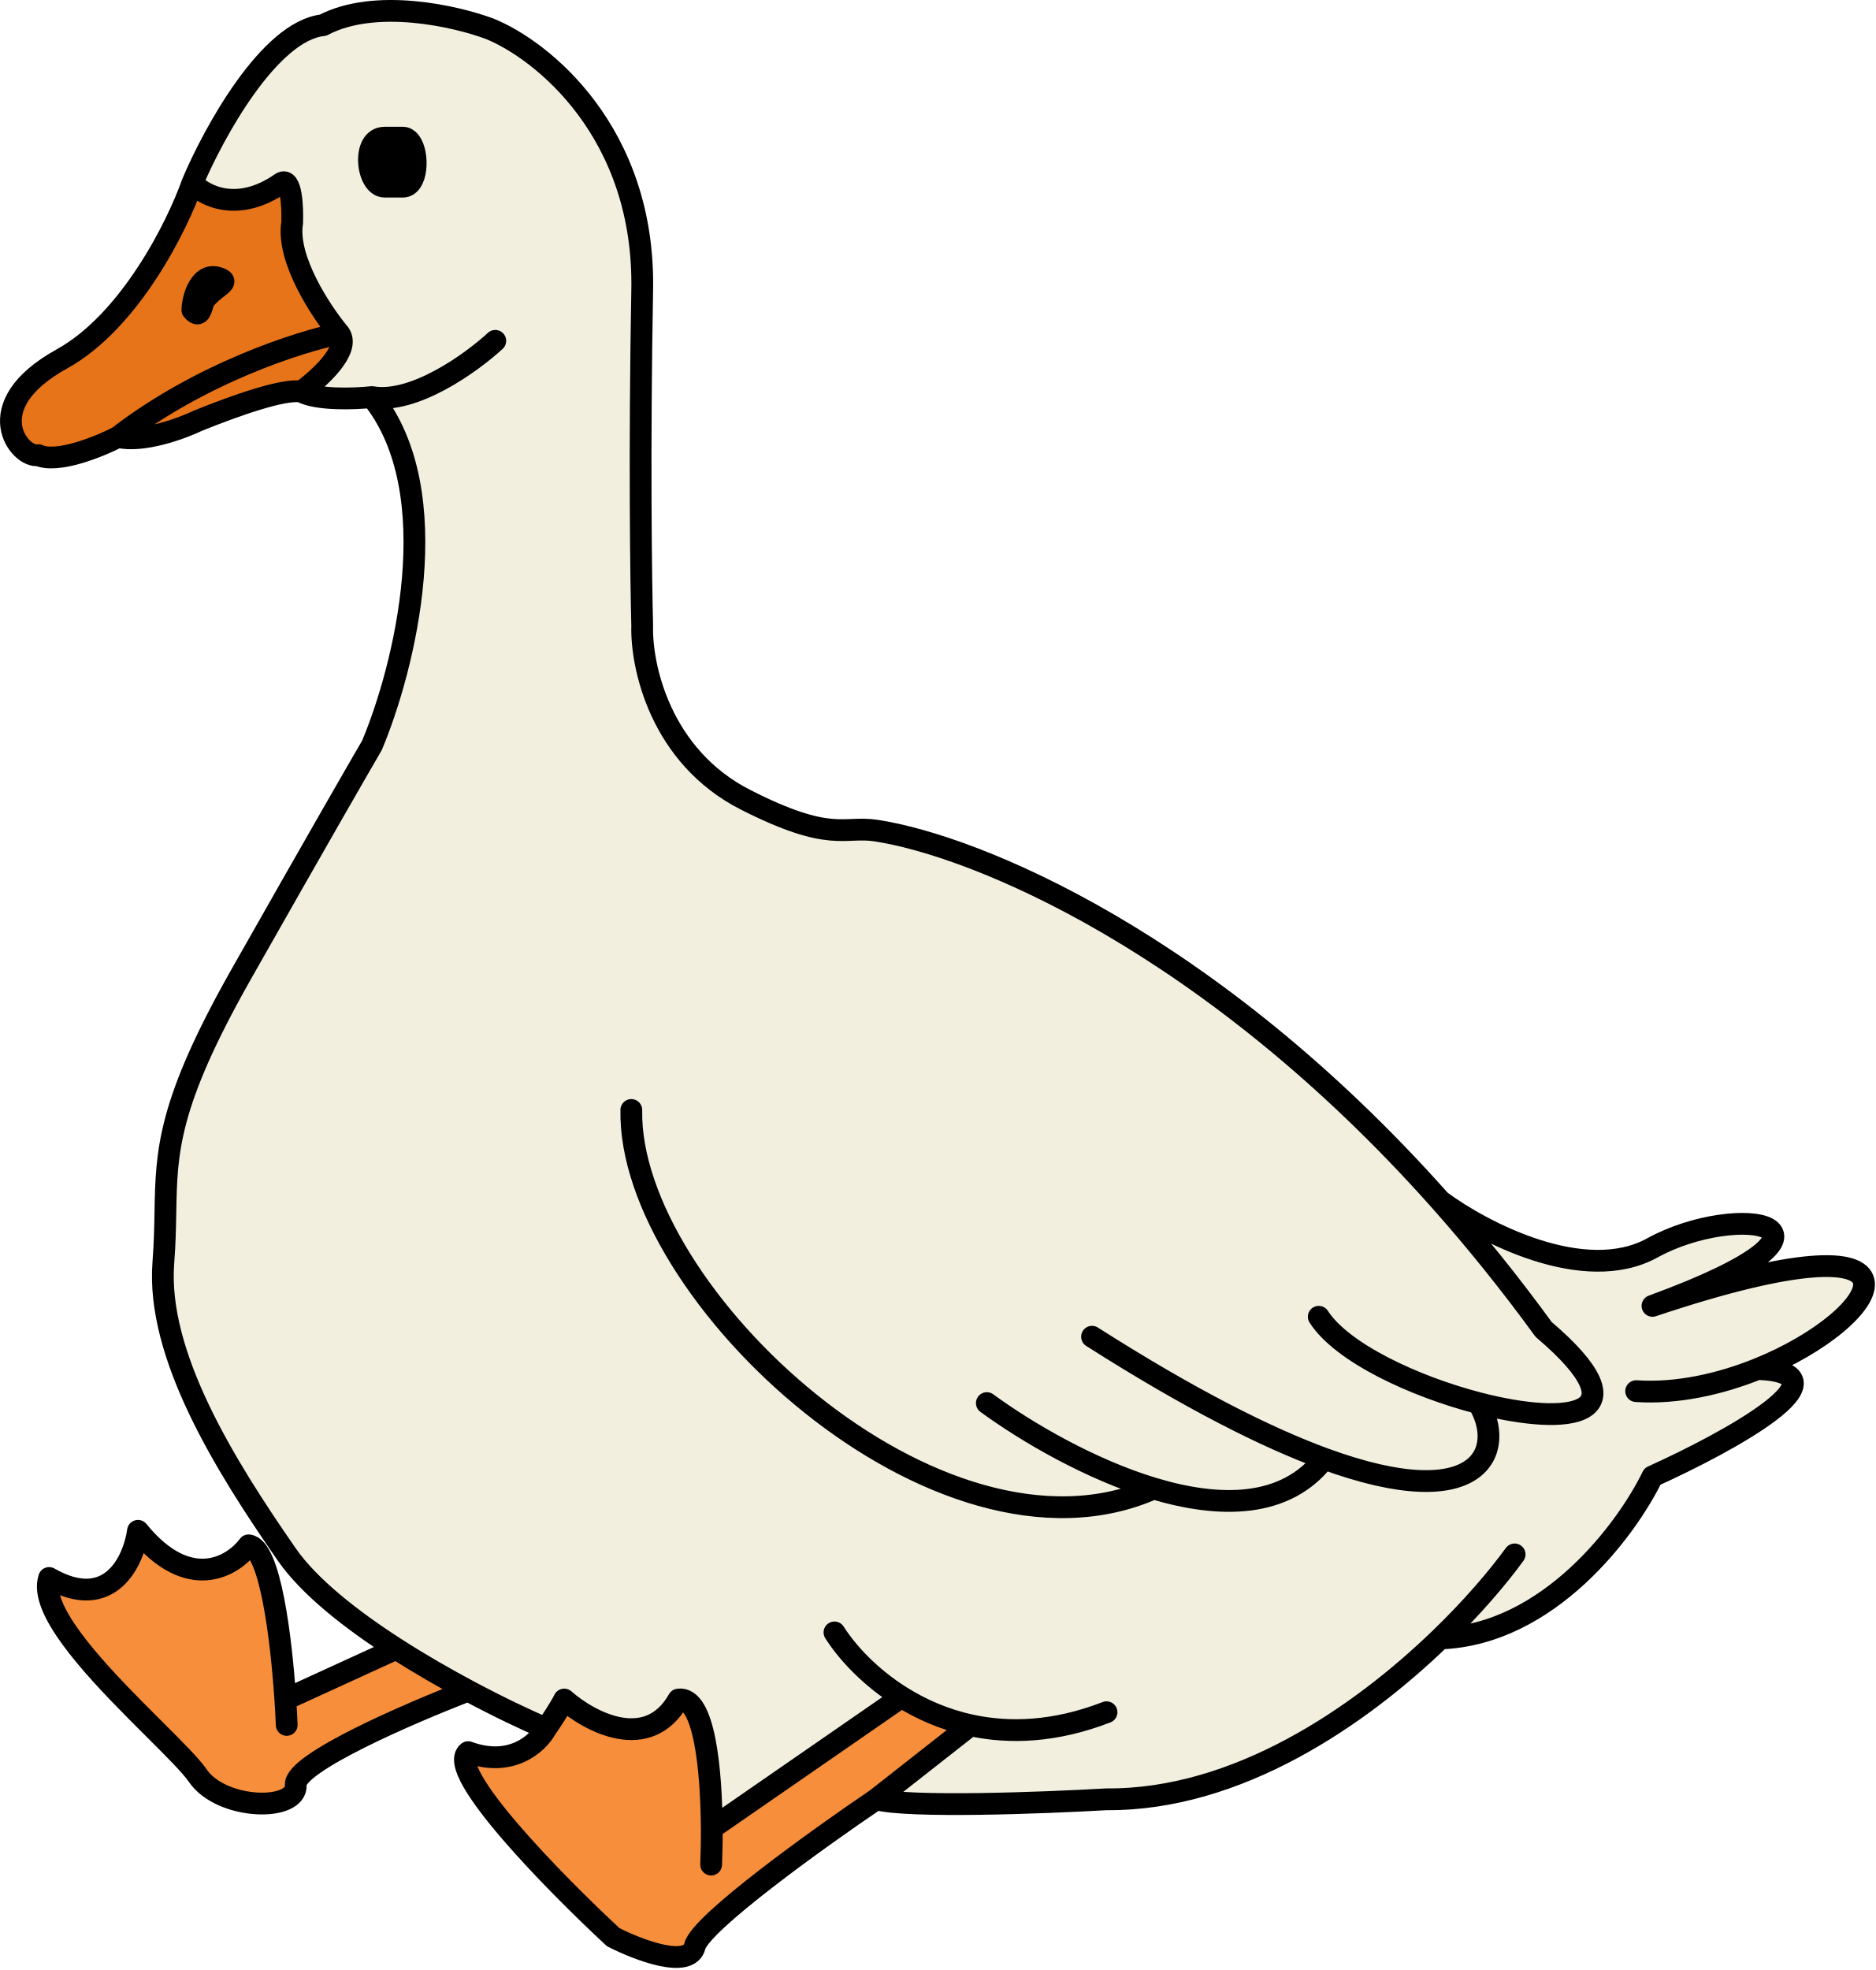
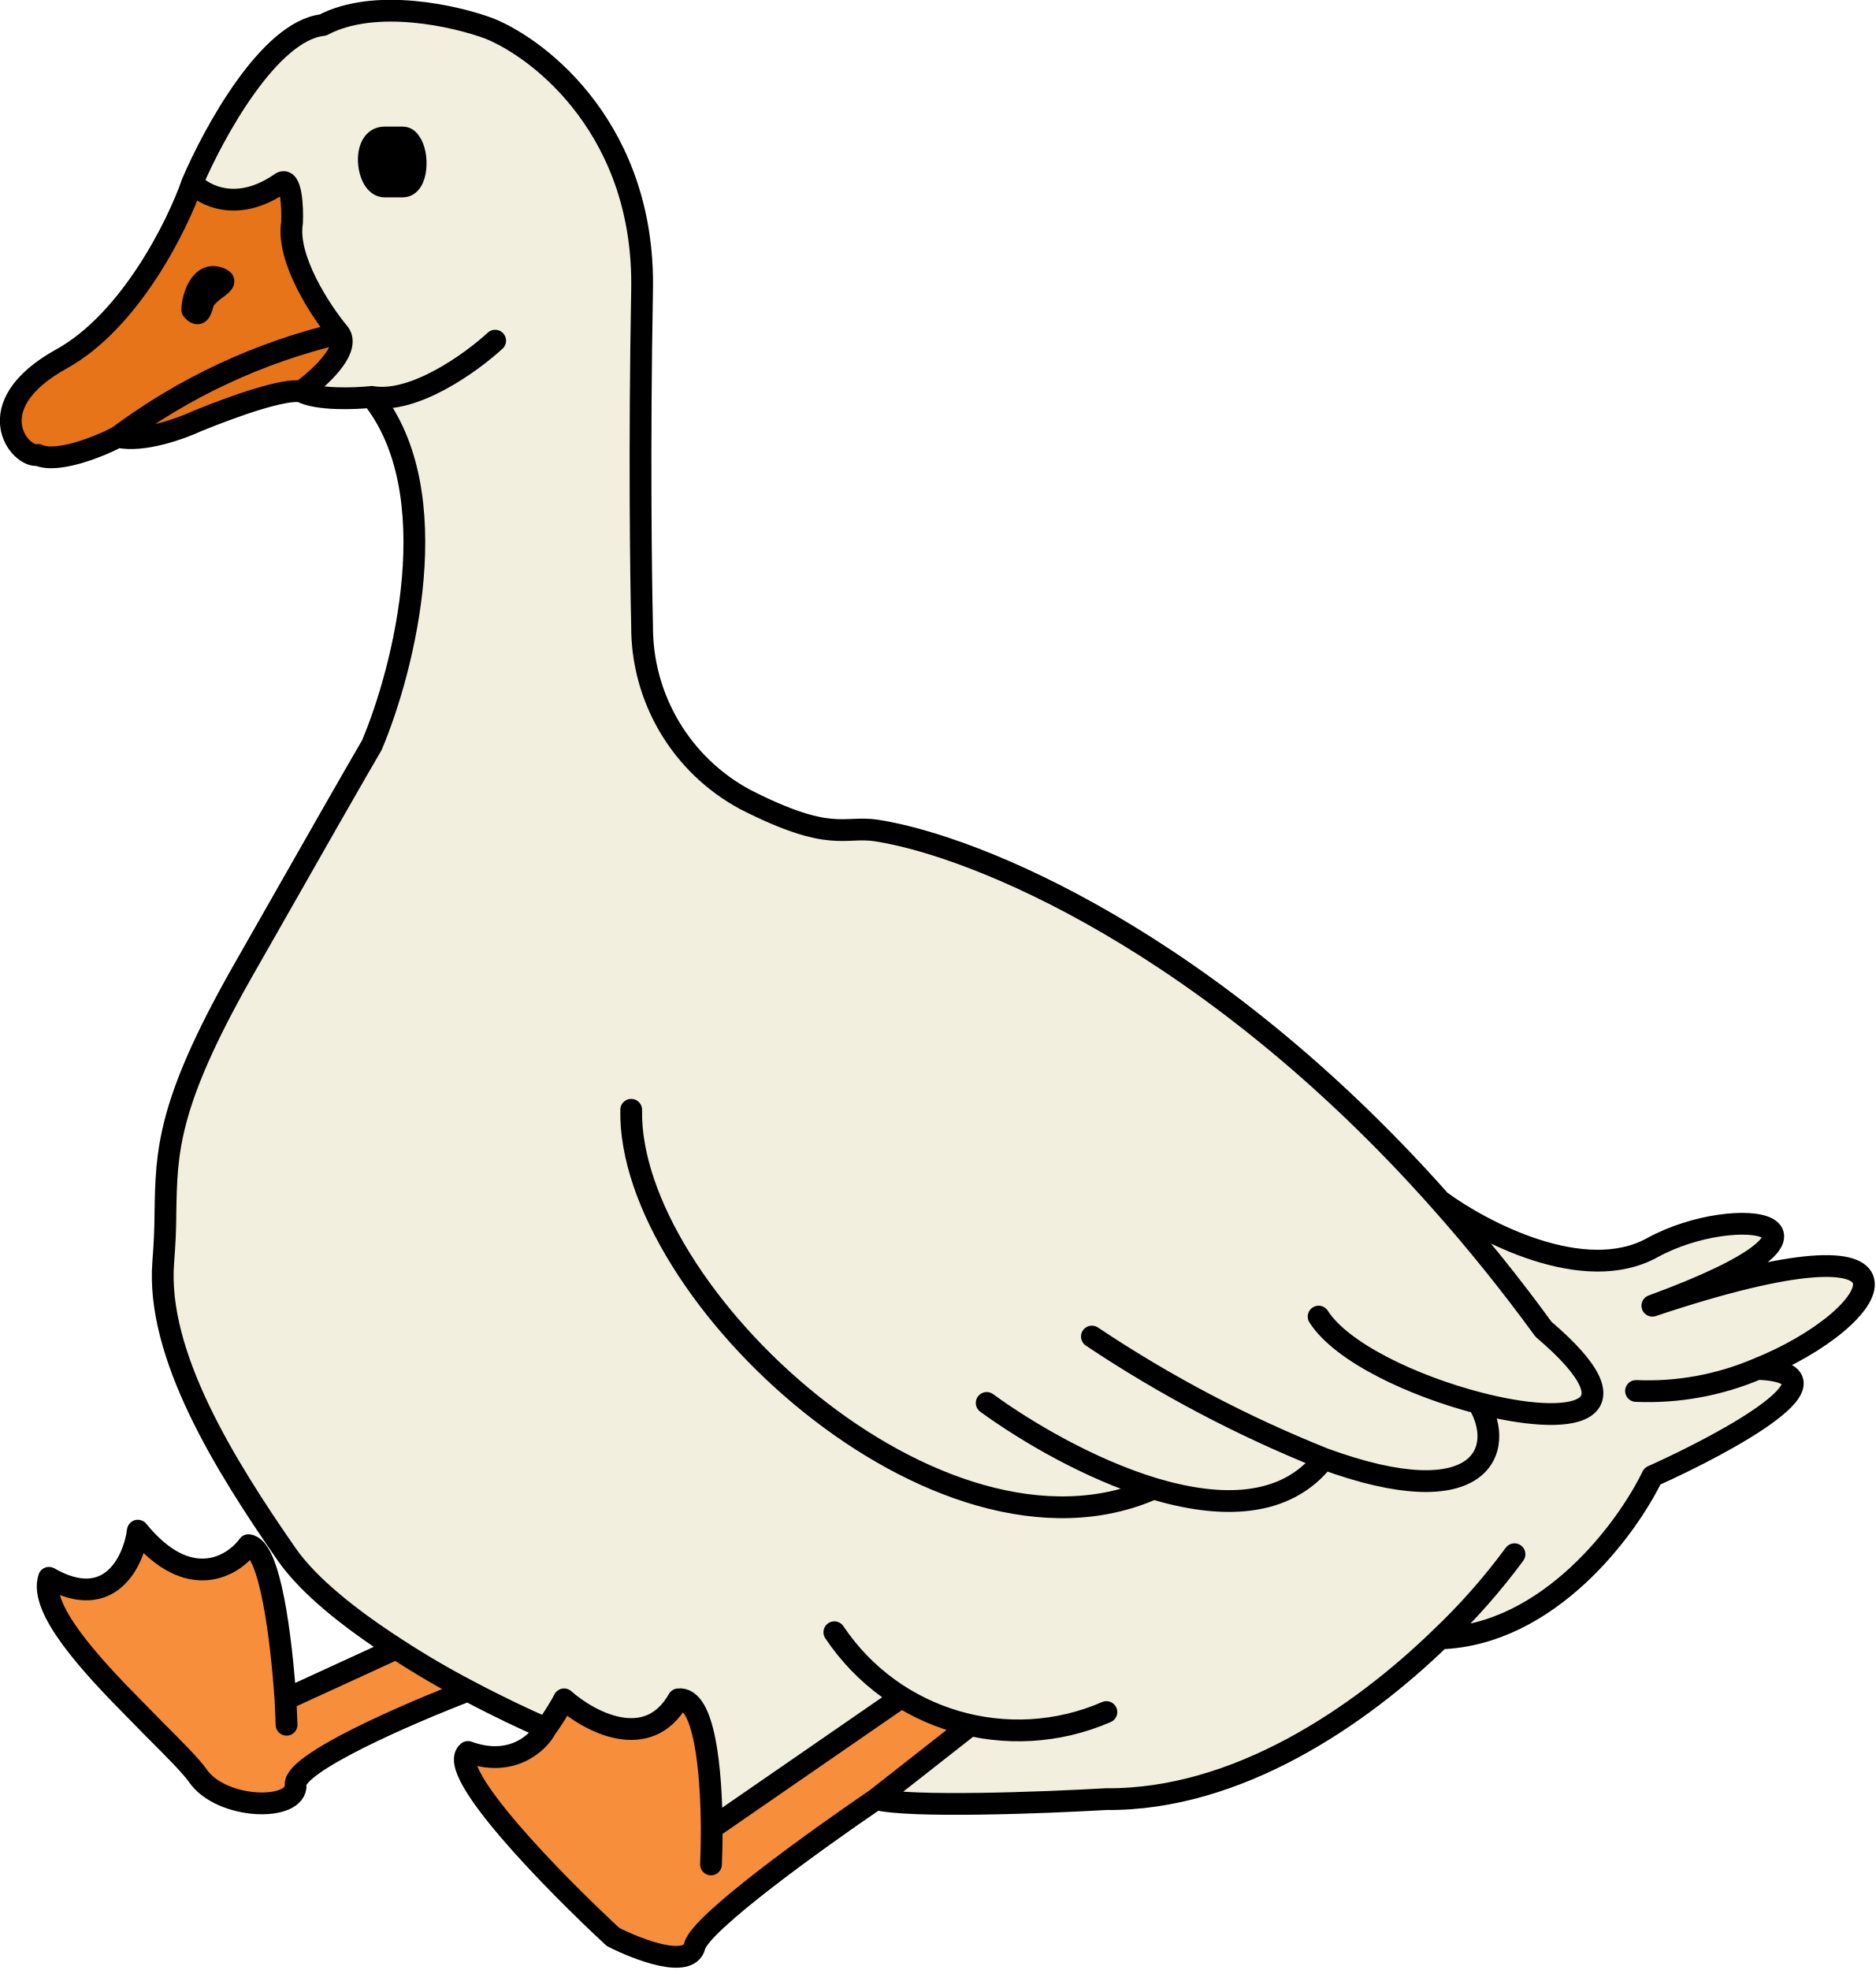
- <svg xmlns="http://www.w3.org/2000/svg" width="517" height="543" viewBox="0 0 517 543" fill="none">
-   <path d="M111.036 51.447H106.036C101.036 51.447 99.535 37.947 106.036 37.947H111.036C111.829 37.947 112.499 38.367 113.036 39.059C115.541 42.29 115.153 51.447 111.036 51.447Z" fill="black" />
-   <path d="M79.036 428.447C62.036 403.947 43.035 373.447 45.035 347.947C45.435 342.853 45.515 338.417 45.591 334.221C45.895 317.414 46.13 304.457 66.535 268.447C86.936 232.447 99.035 211.447 102.535 205.447C111.369 184.447 123.735 135.847 102.535 109.447C97.869 109.947 87.436 110.347 83.035 107.947C87.903 104.447 96.818 96.347 93.535 91.947C88.535 85.947 78.936 71.447 80.535 61.447C80.702 57.071 80.335 48.745 77.535 50.447C65.535 58.847 56.202 53.947 53.035 50.447C58.869 36.614 74.236 8.547 89.035 6.947C103.436 -0.653 125.702 4.447 135.036 7.947C149.369 13.78 177.836 36.347 177.036 79.947C176.236 123.547 176.702 159.78 177.036 172.447C176.702 183.447 181.936 208.447 205.536 220.447C229.136 232.447 232.536 227.566 241.536 228.947C268.907 233.147 333.578 259.57 397.036 330.984C408.702 339.626 436.736 354.318 455.536 343.947C479.036 330.984 517.036 337.438 455.536 359.947C537.237 332.585 519.43 363.319 484.536 377.34C511.336 378.455 476.369 397.542 455.536 406.947C448.536 421.393 427.036 450.551 397.036 451.616C374.791 473.096 341.145 496.234 305.036 495.947C287.702 496.947 250.736 498.347 241.536 495.947L267.536 475.538C260.318 473.964 253.954 471.135 248.536 467.753L196.207 503.947C196.108 487.877 194.203 467.47 187.036 468.447C178.636 483.247 162.536 474.614 155.536 468.447C154.336 470.847 151.702 474.78 150.536 476.447C144.947 474.037 137.317 470.423 129.036 466.002C122.613 462.573 115.797 458.659 109.238 454.447C96.76 446.435 85.207 437.341 79.036 428.447ZM111.036 51.447H106.036C101.036 51.447 99.535 37.947 106.036 37.947H111.036C111.829 37.947 112.499 38.367 113.036 39.059C115.541 42.29 115.153 51.447 111.036 51.447Z" fill-rule="evenodd" clip-rule="evenodd" fill="#F2EFDE" />
-   <path d="M83.035 107.947C87.903 104.447 96.818 96.347 93.535 91.947C82.702 94.114 55.336 102.847 32.535 120.447C39.336 122.047 50.035 118.131 54.535 115.972C65.291 111.629 78.373 107.073 83.035 107.947Z" fill="#E77418" />
-   <path d="M77.535 50.447C65.535 58.847 56.202 53.947 53.035 50.447C48.869 62.28 35.836 88.547 17.035 98.947C-6.465 111.947 5.535 126.447 10.536 125.447C15.736 127.847 27.369 123.114 32.535 120.447C55.336 102.847 82.702 94.114 93.535 91.947C88.535 85.947 78.936 71.447 80.535 61.447C80.702 57.071 80.335 48.745 77.535 50.447ZM61.035 76.947C55.267 74.063 53.035 82.28 53.035 85.447C54.778 87.538 55.304 85.826 55.803 84.199C56.019 83.493 56.231 82.802 56.535 82.447C57.744 81.037 59.034 80.033 60.012 79.271C61.463 78.141 62.23 77.544 61.035 76.947Z" fill-rule="evenodd" clip-rule="evenodd" fill="#E77418" />
-   <path d="M241.536 495.947L267.536 475.538C260.318 473.964 253.954 471.135 248.536 467.753L196.207 503.947C196.108 487.877 194.203 467.47 187.036 468.447C178.636 483.247 162.536 474.614 155.536 468.447C154.336 470.847 151.702 474.78 150.536 476.447C148.369 480.447 141.036 487.347 129.036 482.947C122.636 488.147 153.036 519.114 169.036 533.947C175.869 537.447 189.936 542.847 191.536 536.447C193.136 530.047 225.536 506.78 241.536 495.947Z" fill="#F68E3B" />
-   <path d="M81.535 491.947C81.135 485.947 113.036 472.15 129.036 466.002C122.613 462.573 115.797 458.659 109.238 454.447L78.654 468.447C77.52 451.386 74.455 426.644 68.535 425.947C64.202 431.78 52.035 439.147 38.035 421.947C36.869 430.28 30.335 444.547 13.536 434.947C10.743 443.325 24.705 458.637 37.255 471.32C39.047 473.132 40.812 474.89 42.494 476.567C48.01 482.064 52.646 486.685 54.535 489.447C61.035 498.947 82.035 499.447 81.535 491.947Z" fill="#F68E3B" />
-   <path d="M305.036 471.947C290.856 477.445 278.255 477.875 267.536 475.538C260.318 473.964 253.954 471.135 248.536 467.753C239.754 462.273 233.456 455.341 230.036 449.947M417.536 428.447C412.857 434.874 405.839 443.115 397.036 451.616M150.536 476.447C148.369 480.447 141.036 487.347 129.036 482.947C122.636 488.147 153.036 519.114 169.036 533.947C175.869 537.447 189.936 542.847 191.536 536.447C193.136 530.047 225.536 506.78 241.536 495.947M150.536 476.447C151.702 474.78 154.336 470.847 155.536 468.447C162.536 474.614 178.636 483.247 187.036 468.447C194.203 467.47 196.108 487.877 196.207 503.947M109.238 454.447C115.797 458.659 122.613 462.573 129.036 466.002C137.317 470.423 144.947 474.037 150.536 476.447M102.535 109.447C123.735 135.847 111.369 184.447 102.535 205.447C99.035 211.447 86.936 232.447 66.535 268.447C46.13 304.457 45.895 317.414 45.591 334.221C45.515 338.417 45.435 342.853 45.035 347.947C43.035 373.447 62.036 403.947 79.036 428.447C85.207 437.341 96.76 446.435 109.238 454.447M83.035 107.947C87.436 110.347 97.869 109.947 102.535 109.447C114.135 111.447 130.035 99.947 136.535 93.947M83.035 107.947C87.903 104.447 96.818 96.347 93.535 91.947C88.535 85.947 78.936 71.447 80.535 61.447C80.702 57.071 80.335 48.745 77.535 50.447C65.535 58.847 56.202 53.947 53.035 50.447M407.536 386.74C432.772 393.295 453.721 390.405 425.536 366.447C416.151 353.55 406.607 341.755 397.036 330.984C333.578 259.57 268.907 233.147 241.536 228.947C232.536 227.566 229.136 232.447 205.536 220.447C181.936 208.447 176.702 183.447 177.036 172.447C176.702 159.78 176.236 123.547 177.036 79.947C177.836 36.347 149.369 13.78 135.036 7.947C125.702 4.447 103.436 -0.653 89.035 6.947C74.236 8.547 58.869 36.614 53.035 50.447C48.869 62.28 35.836 88.547 17.035 98.947C-6.465 111.947 5.535 126.447 10.536 125.447C15.736 127.847 27.369 123.114 32.535 120.447M93.535 91.947C82.702 94.114 55.336 102.847 32.535 120.447M83.035 107.947C78.373 107.073 65.291 111.629 54.535 115.972C50.035 118.131 39.336 122.047 32.535 120.447M363.536 362.947C369.934 372.854 389.794 382.131 407.536 386.74M301.036 368.447C328.067 385.661 349.034 396.198 365.036 402.065C408.524 418.009 415.333 399.461 407.536 386.74M365.036 402.065C354.427 415.781 336.257 415.763 318.036 410.288C300.531 405.029 282.978 394.733 272.036 386.74M174.036 305.947C173.036 356.447 258.836 436.562 318.036 410.288M397.036 451.616C374.791 473.096 341.145 496.234 305.036 495.947C287.702 496.947 250.735 498.347 241.536 495.947M397.036 451.616C427.036 450.551 448.536 421.393 455.536 406.947C476.369 397.542 511.336 378.455 484.536 377.34M397.036 330.984C408.702 339.626 436.736 354.318 455.536 343.947C479.036 330.984 517.036 337.438 455.536 359.947C537.236 332.585 519.43 363.319 484.536 377.34C474.158 381.51 462.268 384.202 451.036 383.447M241.536 495.947L267.536 475.538M196.036 513.947C196.159 511.041 196.23 507.607 196.207 503.947M196.207 503.947L248.536 467.753M129.036 466.002C113.036 472.15 81.135 485.947 81.535 491.947C82.035 499.447 61.035 498.947 54.535 489.447C52.646 486.685 48.01 482.064 42.494 476.567C40.812 474.89 39.047 473.132 37.255 471.32C24.705 458.637 10.743 443.325 13.536 434.947C30.335 444.547 36.869 430.28 38.035 421.947C52.035 439.147 64.202 431.78 68.535 425.947C74.455 426.643 77.52 451.386 78.654 468.447M79.036 475.447C78.949 473.353 78.823 470.985 78.654 468.447M78.654 468.447L109.238 454.447M53.035 85.447C53.035 82.28 55.267 74.063 61.035 76.947C62.23 77.544 61.463 78.141 60.012 79.271C59.034 80.033 57.744 81.037 56.535 82.447C56.231 82.802 56.019 83.493 55.803 84.199C55.304 85.826 54.778 87.538 53.035 85.447ZM111.036 51.447H106.036C101.036 51.447 99.535 37.947 106.036 37.947H111.036C111.829 37.947 112.499 38.367 113.036 39.059C115.541 42.29 115.153 51.447 111.036 51.447Z" stroke-width="6" stroke-linecap="round" stroke-linejoin="round" stroke="black" />
+ <svg xmlns="http://www.w3.org/2000/svg" width="517" height="543" fill="none">
+   <path fill="#000" d="M111 51.4h-5c-5 0-6.5-13.5 0-13.5h5q1.2 0 2 1.2c2.5 3.2 2.2 12.3-2 12.3" />
+   <path fill="#F2EFDE" fill-rule="evenodd" d="M79 428.4c-17-24.5-36-55-34-80.5q.5-7.5.6-13.7c.3-16.8.5-29.7 20.9-65.8q30.7-54 36-63c8.9-21 21.2-69.6 0-96-4.6.5-15.1.9-19.5-1.5 4.9-3.5 13.8-11.6 10.5-16-5-6-14.6-20.5-13-30.5.2-4.3-.2-12.7-3-11-12 8.4-21.3 3.5-24.5 0C58.9 36.6 74.2 8.5 89 6.9c14.4-7.6 36.7-2.5 46 1 14.4 5.9 42.8 28.4 42 72s-.3 79.9 0 92.5c-.3 11 4.9 36 28.5 48s27 7.2 36 8.5c27.4 4.2 92.1 30.7 155.5 102.1 11.7 8.6 39.7 23.3 58.5 12.9 23.5-12.9 61.5-6.5 0 16 81.7-27.3 63.9 3.4 29 17.4 26.8 1.2-8.1 20.2-29 29.6-7 14.5-28.5 43.7-58.5 44.7-22.2 21.5-55.9 44.6-92 44.3-17.3 1-54.3 2.4-63.5 0l26-20.4a61 61 0 0 1-19-7.7l-52.3 36.1c-.1-16-2-36.4-9.2-35.5-8.4 14.8-24.5 6.2-31.5 0a70 70 0 0 1-5 8 301 301 0 0 1-41.3-22c-12.4-8-24-17.1-30.2-26m32-377h-5c-5 0-6.5-13.5 0-13.5h5q1.2 0 2 1.2c2.5 3.2 2.2 12.3-2 12.3" clip-rule="evenodd" />
+   <path fill="#E77418" d="M83 107.9c4.9-3.5 13.8-11.6 10.5-16a166 166 0 0 0-61 28.5c6.8 1.6 17.5-2.3 22-4.4 10.8-4.4 23.9-8.9 28.5-8.1" />
+   <path fill="#E77418" fill-rule="evenodd" d="M77.5 50.4c-12 8.4-21.3 3.5-24.5 0-4.1 11.9-17.2 38.1-36 48.5-23.5 13-11.5 27.5-6.5 26.5 5.2 2.4 16.9-2.3 22-5a166 166 0 0 1 61-28.5c-5-6-14.6-20.5-13-30.5.2-4.3-.2-12.7-3-11M61 76.9c-5.7-2.8-8 5.4-8 8.5 1.8 2.1 2.3.4 2.8-1.2q.3-1.1.7-1.8 1.9-2 3.5-3.1c1.5-1.2 2.2-1.8 1-2.4" clip-rule="evenodd" />
+   <path fill="#F68E3B" d="m241.5 495.9 26-20.4a61 61 0 0 1-19-7.7l-52.3 36.1c-.1-16-2-36.4-9.2-35.5-8.4 14.8-24.5 6.2-31.5 0a70 70 0 0 1-5 8c-2.1 4-9.5 10.9-21.5 6.5-6.4 5.2 24 36.2 40 51 6.9 3.5 20.9 8.9 22.5 2.5s34-29.6 50-40.5m-160-4c-.4-6 31.5-19.8 47.5-25.9q-9.8-5.1-19.8-11.6l-30.5 14c-1.2-17-4.2-41.8-10.2-42.5-4.3 5.9-16.5 13.2-30.5-4-1.1 8.4-7.7 22.6-24.5 13-2.8 8.4 11.2 23.7 23.8 36.4l5.2 5.3c5.5 5.5 10.1 10.1 12 12.8 6.5 9.5 27.5 10 27 2.5" />
+   <path stroke="#000" stroke-linecap="round" stroke-linejoin="round" stroke-width="6" d="M305 471.9a61 61 0 0 1-75-22m187.5-21.5a174 174 0 0 1-20.5 23.2m-246.5 24.8c-2.1 4-9.5 10.9-21.5 6.5-6.4 5.2 24 36.2 40 51 6.9 3.5 20.9 8.9 22.5 2.5s34-29.6 50-40.5m-91-19.5c1.2-1.6 3.8-5.6 5-8 7 6.2 23.1 14.8 31.5 0 7.2-.9 9.1 19.5 9.2 35.5m-87-49.5q10 6.5 19.8 11.6c8.3 4.4 15.9 8 21.5 10.4m-48-367c21.2 26.4 8.9 75 0 96q-5.3 9-36 63c-20.4 36.1-20.6 49-20.9 65.8q0 6.2-.6 13.7c-2 25.5 17 56 34 80.5 6.2 8.9 17.8 18 30.2 26M83 107.9c4.4 2.4 14.9 2 19.5 1.5 11.6 2 27.5-9.5 34-15.5m-53.5 14c4.9-3.5 13.8-11.6 10.5-16-5-6-14.6-20.5-13-30.5.2-4.3-.2-12.7-3-11-12 8.4-21.3 3.5-24.5 0m354.5 336.3c25.3 6.6 46.2 3.7 18-20.3A463 463 0 0 0 397 331c-63.4-71.4-128.1-97.9-155.5-102.1-9-1.3-12.4 3.5-36-8.5a54 54 0 0 1-28.5-48c-.3-12.6-.8-48.9 0-92.5s-27.6-66.1-42-72c-9.3-3.5-31.6-8.6-46-1-14.8 1.6-30.1 29.7-36 43.5-4.1 11.9-17.2 38.1-36 48.5-23.5 13-11.5 27.5-6.5 26.5 5.2 2.4 16.9-2.3 22-5m61-28.5a166 166 0 0 0-61 28.5M83 107.9c-4.6-.8-17.7 3.7-28.5 8.1-4.5 2.1-15.2 6-22 4.4m331 242.5c6.4 10 26.3 19.2 44 23.8M301 368.4a347 347 0 0 0 64 33.7c43.5 15.9 50.3-2.6 42.5-15.4M365 402.1c-10.6 13.7-28.7 13.7-47 8.2-17.5-5.3-35-15.6-46-23.6m-98-80.8c-1 50.5 84.8 130.7 144 104.4m79 41.3c-22.2 21.5-55.9 44.6-92 44.3-17.3 1-54.3 2.4-63.5 0M397 451.6c30-1 51.5-30.2 58.5-44.7 20.9-9.4 55.8-28.4 29-29.6M397 331c11.7 8.6 39.7 23.3 58.5 12.9 23.5-12.9 61.5-6.5 0 16 81.7-27.3 63.9 3.4 29 17.4a77 77 0 0 1-33.5 6.1M241.5 495.9l26-20.4M196 513.9q.2-4.4.2-10m0 0 52.3-36.1M129 466c-16 6.1-47.9 19.9-47.5 25.9.5 7.5-20.5 7-27-2.5-1.9-2.7-6.5-7.3-12-12.8l-5.2-5.3c-12.6-12.7-26.6-28-23.8-36.4 16.8 9.6 23.4-4.6 24.5-13 14 17.2 26.2 9.9 30.5 4 6 .7 9 25.5 10.2 42.5m.3 7-.3-7m0 0 30.5-14M53 85.4c0-3.1 2.3-11.3 8-8.5 1.2.6.5 1.2-1 2.4q-1.6 1-3.5 3.1-.4.7-.7 1.8c-.5 1.6-1 3.3-2.8 1.2m58-34h-5c-5 0-6.5-13.5 0-13.5h5q1.2 0 2 1.2c2.5 3.2 2.2 12.3-2 12.3" />
</svg>
